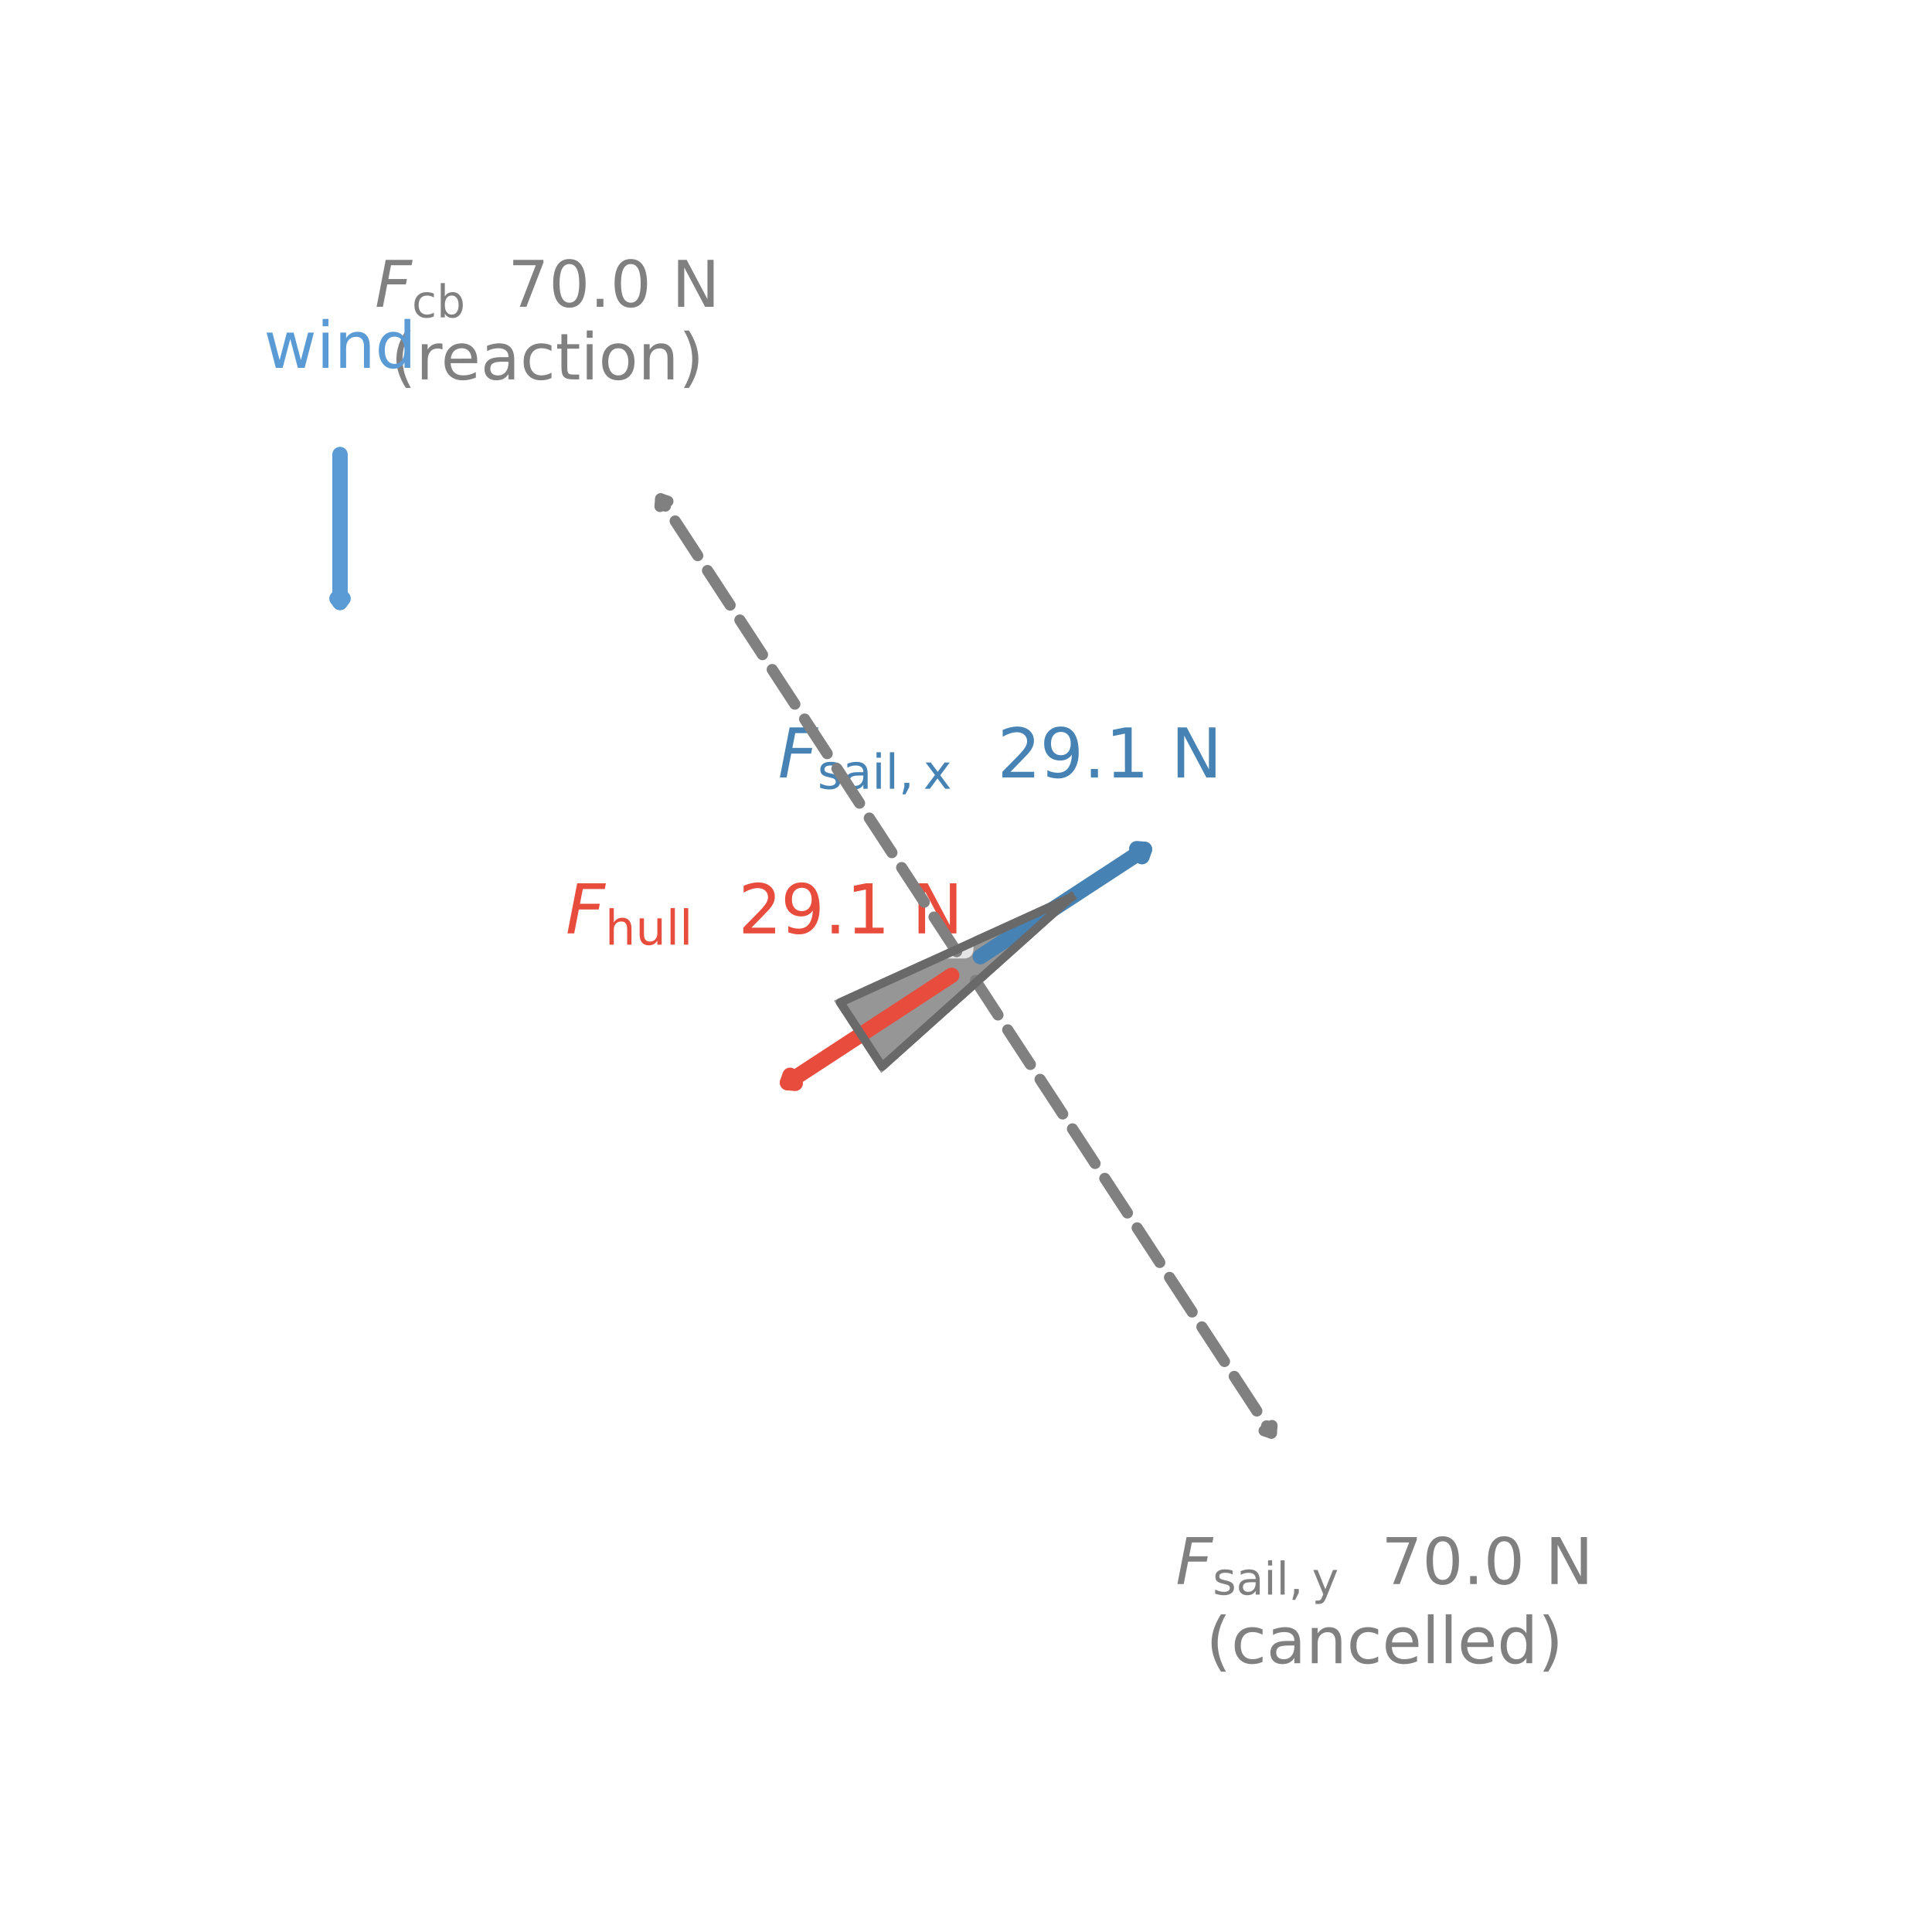
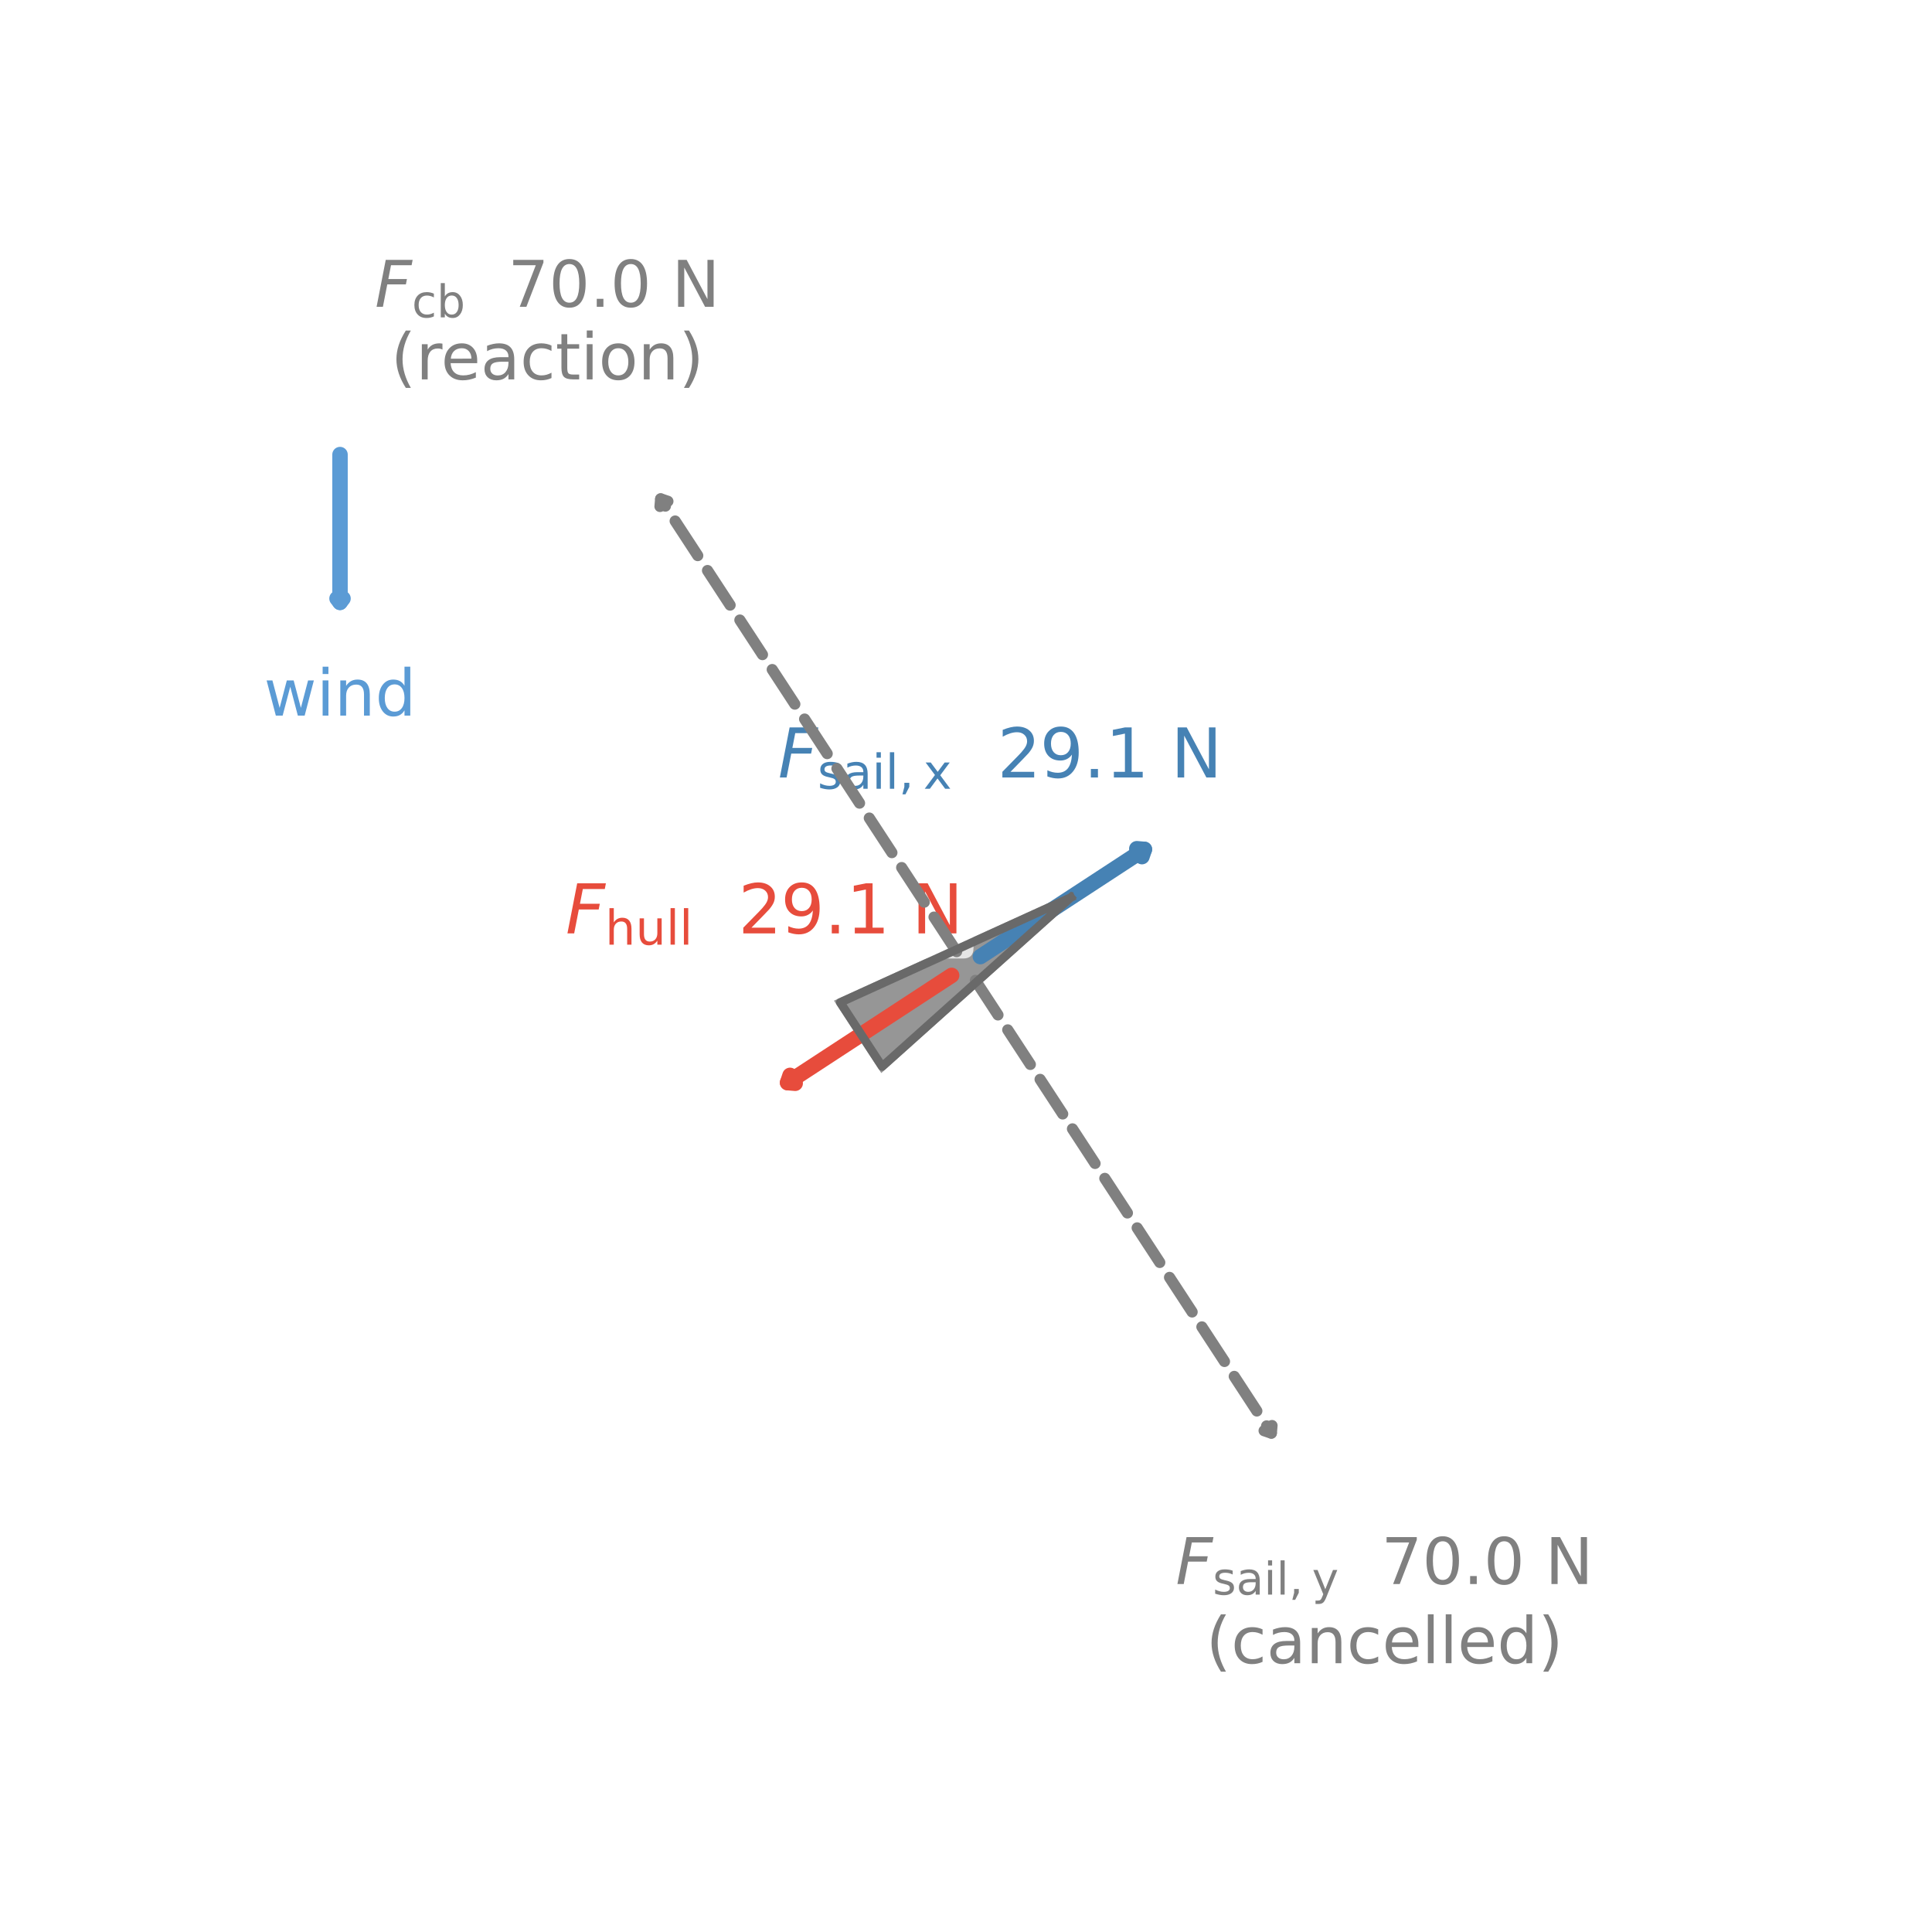
<svg xmlns="http://www.w3.org/2000/svg" xmlns:xlink="http://www.w3.org/1999/xlink" width="225.072pt" height="225.072pt" viewBox="0 0 225.072 225.072" version="1.1">
  <defs>
    <style type="text/css">*{stroke-linejoin: round; stroke-linecap: butt}</style>
  </defs>
  <g id="figure_1">
    <g id="patch_1">
      <path d="M 0 225.072  L 225.072 225.072  L 225.072 -0  L 0 -0  z " style="fill: #ffffff" />
    </g>
    <g id="axes_1">
      <g id="patch_2">
-         <path d="M 124.744 104.556  L 102.766 124.246  L 97.889 116.785  z " clip-path="url(#pf31131e75e)" style="fill: #696969; opacity: 0.7; stroke: #696969; stroke-linejoin: miter" />
+         <path d="M 124.744 104.556  L 102.766 124.246  L 97.889 116.785  z " clip-path="url(#pf4ee043d40)" style="fill: #696969; opacity: 0.7; stroke: #696969; stroke-linejoin: miter" />
      </g>
      <g id="patch_3">
        <path d="M 114.209 111.442  Q 124.375 104.798 133.321 98.95  " style="fill: none; stroke: #4682b4; stroke-width: 1.8; stroke-linecap: round" />
        <path d="M 132.434 98.873  L 133.321 98.95  L 133.036 99.794  " style="fill: none; stroke: #4682b4; stroke-width: 1.8; stroke-linecap: round" />
      </g>
      <g id="text_1">
        <g id="patch_4">
          <path d="M 90.636 93.838  L 142.396 93.838  Q 143.596 93.838 143.596 92.638  L 143.596 84.638  Q 143.596 83.438 142.396 83.438  L 90.636 83.438  Q 89.436 83.438 89.436 84.638  L 89.436 92.638  Q 89.436 93.838 90.636 93.838  z " style="fill: #ffffff; opacity: 0.75" />
        </g>
        <g style="fill: #4682b4" transform="translate(90.63586 90.63832) scale(0.08 -0.08)">
          <defs>
            <path id="DejaVuSans-Oblique-46" d="M 1081 4666  L 3756 4666  L 3653 4134  L 1606 4134  L 1338 2759  L 3188 2759  L 3084 2228  L 1234 2228  L 800 0  L 172 0  L 1081 4666  z " transform="scale(0.015625)" />
            <path id="DejaVuSans-73" d="M 2834 3397  L 2834 2853  Q 2591 2978 2328 3040  Q 2066 3103 1784 3103  Q 1356 3103 1142 2972  Q 928 2841 928 2578  Q 928 2378 1081 2264  Q 1234 2150 1697 2047  L 1894 2003  Q 2506 1872 2764 1633  Q 3022 1394 3022 966  Q 3022 478 2636 193  Q 2250 -91 1575 -91  Q 1294 -91 989 -36  Q 684 19 347 128  L 347 722  Q 666 556 975 473  Q 1284 391 1588 391  Q 1994 391 2212 530  Q 2431 669 2431 922  Q 2431 1156 2273 1281  Q 2116 1406 1581 1522  L 1381 1569  Q 847 1681 609 1914  Q 372 2147 372 2553  Q 372 3047 722 3315  Q 1072 3584 1716 3584  Q 2034 3584 2315 3537  Q 2597 3491 2834 3397  z " transform="scale(0.015625)" />
            <path id="DejaVuSans-61" d="M 2194 1759  Q 1497 1759 1228 1600  Q 959 1441 959 1056  Q 959 750 1161 570  Q 1363 391 1709 391  Q 2188 391 2477 730  Q 2766 1069 2766 1631  L 2766 1759  L 2194 1759  z M 3341 1997  L 3341 0  L 2766 0  L 2766 531  Q 2569 213 2275 61  Q 1981 -91 1556 -91  Q 1019 -91 701 211  Q 384 513 384 1019  Q 384 1609 779 1909  Q 1175 2209 1959 2209  L 2766 2209  L 2766 2266  Q 2766 2663 2505 2880  Q 2244 3097 1772 3097  Q 1472 3097 1187 3025  Q 903 2953 641 2809  L 641 3341  Q 956 3463 1253 3523  Q 1550 3584 1831 3584  Q 2591 3584 2966 3190  Q 3341 2797 3341 1997  z " transform="scale(0.015625)" />
            <path id="DejaVuSans-69" d="M 603 3500  L 1178 3500  L 1178 0  L 603 0  L 603 3500  z M 603 4863  L 1178 4863  L 1178 4134  L 603 4134  L 603 4863  z " transform="scale(0.015625)" />
            <path id="DejaVuSans-6c" d="M 603 4863  L 1178 4863  L 1178 0  L 603 0  L 603 4863  z " transform="scale(0.015625)" />
            <path id="DejaVuSans-2c" d="M 750 794  L 1409 794  L 1409 256  L 897 -744  L 494 -744  L 750 256  L 750 794  z " transform="scale(0.015625)" />
            <path id="DejaVuSans-78" d="M 3513 3500  L 2247 1797  L 3578 0  L 2900 0  L 1881 1375  L 863 0  L 184 0  L 1544 1831  L 300 3500  L 978 3500  L 1906 2253  L 2834 3500  L 3513 3500  z " transform="scale(0.015625)" />
            <path id="DejaVuSans-20" transform="scale(0.015625)" />
            <path id="DejaVuSans-32" d="M 1228 531  L 3431 531  L 3431 0  L 469 0  L 469 531  Q 828 903 1448 1529  Q 2069 2156 2228 2338  Q 2531 2678 2651 2914  Q 2772 3150 2772 3378  Q 2772 3750 2511 3984  Q 2250 4219 1831 4219  Q 1534 4219 1204 4116  Q 875 4013 500 3803  L 500 4441  Q 881 4594 1212 4672  Q 1544 4750 1819 4750  Q 2544 4750 2975 4387  Q 3406 4025 3406 3419  Q 3406 3131 3298 2873  Q 3191 2616 2906 2266  Q 2828 2175 2409 1742  Q 1991 1309 1228 531  z " transform="scale(0.015625)" />
            <path id="DejaVuSans-39" d="M 703 97  L 703 672  Q 941 559 1184 500  Q 1428 441 1663 441  Q 2288 441 2617 861  Q 2947 1281 2994 2138  Q 2813 1869 2534 1725  Q 2256 1581 1919 1581  Q 1219 1581 811 2004  Q 403 2428 403 3163  Q 403 3881 828 4315  Q 1253 4750 1959 4750  Q 2769 4750 3195 4129  Q 3622 3509 3622 2328  Q 3622 1225 3098 567  Q 2575 -91 1691 -91  Q 1453 -91 1209 -44  Q 966 3 703 97  z M 1959 2075  Q 2384 2075 2632 2365  Q 2881 2656 2881 3163  Q 2881 3666 2632 3958  Q 2384 4250 1959 4250  Q 1534 4250 1286 3958  Q 1038 3666 1038 3163  Q 1038 2656 1286 2365  Q 1534 2075 1959 2075  z " transform="scale(0.015625)" />
            <path id="DejaVuSans-2e" d="M 684 794  L 1344 794  L 1344 0  L 684 0  L 684 794  z " transform="scale(0.015625)" />
            <path id="DejaVuSans-31" d="M 794 531  L 1825 531  L 1825 4091  L 703 3866  L 703 4441  L 1819 4666  L 2450 4666  L 2450 531  L 3481 531  L 3481 0  L 794 0  L 794 531  z " transform="scale(0.015625)" />
            <path id="DejaVuSans-4e" d="M 628 4666  L 1478 4666  L 3547 763  L 3547 4666  L 4159 4666  L 4159 0  L 3309 0  L 1241 3903  L 1241 0  L 628 0  L 628 4666  z " transform="scale(0.015625)" />
          </defs>
          <use xlink:href="#DejaVuSans-Oblique-46" transform="translate(0 0.78125)" />
          <use xlink:href="#DejaVuSans-73" transform="translate(57.51953 -15.625) scale(0.7)" />
          <use xlink:href="#DejaVuSans-61" transform="translate(93.98926 -15.625) scale(0.7)" />
          <use xlink:href="#DejaVuSans-69" transform="translate(136.8848 -15.625) scale(0.7)" />
          <use xlink:href="#DejaVuSans-6c" transform="translate(156.333 -15.625) scale(0.7)" />
          <use xlink:href="#DejaVuSans-2c" transform="translate(175.7812 -15.625) scale(0.7)" />
          <use xlink:href="#DejaVuSans-78" transform="translate(211.6699 -15.625) scale(0.7)" />
          <use xlink:href="#DejaVuSans-20" transform="translate(255.8301 0.78125)" />
          <use xlink:href="#DejaVuSans-20" transform="translate(287.6172 0.78125)" />
          <use xlink:href="#DejaVuSans-32" transform="translate(319.4043 0.78125)" />
          <use xlink:href="#DejaVuSans-39" transform="translate(381.2773 0.78125)" />
          <use xlink:href="#DejaVuSans-2e" transform="translate(444.9004 0.78125)" />
          <use xlink:href="#DejaVuSans-31" transform="translate(476.6875 0.78125)" />
          <use xlink:href="#DejaVuSans-20" transform="translate(540.3105 0.78125)" />
          <use xlink:href="#DejaVuSans-4e" transform="translate(572.0977 0.78125)" />
        </g>
      </g>
      <g id="patch_5">
        <path d="M 110.863 113.63  Q 100.697 120.274 91.751 126.122  " style="fill: none; stroke: #e74c3c; stroke-width: 1.8; stroke-linecap: round" />
        <path d="M 92.638 126.199  L 91.751 126.122  L 92.036 125.278  " style="fill: none; stroke: #e74c3c; stroke-width: 1.8; stroke-linecap: round" />
      </g>
      <g id="text_2">
        <g id="patch_6">
          <path d="M 65.89 111.662  L 112.21 111.662  Q 113.41 111.662 113.41 110.462  L 113.41 102.72  Q 113.41 101.52 112.21 101.52  L 65.89 101.52  Q 64.69 101.52 64.69 102.72  L 64.69 110.462  Q 64.69 111.662 65.89 111.662  z " style="fill: #ffffff; opacity: 0.75" />
        </g>
        <g style="fill: #e74c3c" transform="translate(65.88994 108.7985) scale(0.08 -0.08)">
          <defs>
            <path id="DejaVuSans-68" d="M 3513 2113  L 3513 0  L 2938 0  L 2938 2094  Q 2938 2591 2744 2837  Q 2550 3084 2163 3084  Q 1697 3084 1428 2787  Q 1159 2491 1159 1978  L 1159 0  L 581 0  L 581 4863  L 1159 4863  L 1159 2956  Q 1366 3272 1645 3428  Q 1925 3584 2291 3584  Q 2894 3584 3203 3211  Q 3513 2838 3513 2113  z " transform="scale(0.015625)" />
            <path id="DejaVuSans-75" d="M 544 1381  L 544 3500  L 1119 3500  L 1119 1403  Q 1119 906 1312 657  Q 1506 409 1894 409  Q 2359 409 2629 706  Q 2900 1003 2900 1516  L 2900 3500  L 3475 3500  L 3475 0  L 2900 0  L 2900 538  Q 2691 219 2414 64  Q 2138 -91 1772 -91  Q 1169 -91 856 284  Q 544 659 544 1381  z M 1991 3584  L 1991 3584  z " transform="scale(0.015625)" />
          </defs>
          <use xlink:href="#DejaVuSans-Oblique-46" transform="translate(0 0.78125)" />
          <use xlink:href="#DejaVuSans-68" transform="translate(57.51953 -15.625) scale(0.7)" />
          <use xlink:href="#DejaVuSans-75" transform="translate(101.8848 -15.625) scale(0.7)" />
          <use xlink:href="#DejaVuSans-6c" transform="translate(146.25 -15.625) scale(0.7)" />
          <use xlink:href="#DejaVuSans-6c" transform="translate(165.6982 -15.625) scale(0.7)" />
          <use xlink:href="#DejaVuSans-20" transform="translate(187.8809 0.78125)" />
          <use xlink:href="#DejaVuSans-20" transform="translate(219.668 0.78125)" />
          <use xlink:href="#DejaVuSans-32" transform="translate(251.4551 0.78125)" />
          <use xlink:href="#DejaVuSans-39" transform="translate(313.3281 0.78125)" />
          <use xlink:href="#DejaVuSans-2e" transform="translate(376.9512 0.78125)" />
          <use xlink:href="#DejaVuSans-31" transform="translate(408.7383 0.78125)" />
          <use xlink:href="#DejaVuSans-20" transform="translate(472.3613 0.78125)" />
          <use xlink:href="#DejaVuSans-4e" transform="translate(504.1484 0.78125)" />
        </g>
      </g>
      <g id="patch_7">
        <path d="M 113.629 114.209  Q 131.156 141.023 148.107 166.957  " style="fill: none; stroke-dasharray: 4.81,2.08; stroke-dashoffset: 0; stroke: #808080; stroke-width: 1.3; stroke-linecap: round" />
        <path d="M 148.185 166.07  L 148.107 166.957  L 147.264 166.672  " style="fill: none; stroke-dasharray: 4.81,2.08; stroke-dashoffset: 0; stroke: #808080; stroke-width: 1.3; stroke-linecap: round" />
      </g>
      <g id="text_3">
        <g id="patch_8">
          <path d="M 136.964 196.442  L 185.639 196.442  Q 186.764 196.442 186.764 195.317  L 186.764 178.203  Q 186.764 177.078 185.639 177.078  L 136.964 177.078  Q 135.839 177.078 135.839 178.203  L 135.839 195.317  Q 135.839 196.442 136.964 196.442  z " style="fill: #ffffff; opacity: 0.8" />
        </g>
        <g style="fill: #808080" transform="translate(136.964 184.5936) scale(0.075 -0.075)">
          <defs>
            <path id="DejaVuSans-79" d="M 2059 -325  Q 1816 -950 1584 -1140  Q 1353 -1331 966 -1331  L 506 -1331  L 506 -850  L 844 -850  Q 1081 -850 1212 -737  Q 1344 -625 1503 -206  L 1606 56  L 191 3500  L 800 3500  L 1894 763  L 2988 3500  L 3597 3500  L 2059 -325  z " transform="scale(0.015625)" />
            <path id="DejaVuSans-37" d="M 525 4666  L 3525 4666  L 3525 4397  L 1831 0  L 1172 0  L 2766 4134  L 525 4134  L 525 4666  z " transform="scale(0.015625)" />
            <path id="DejaVuSans-30" d="M 2034 4250  Q 1547 4250 1301 3770  Q 1056 3291 1056 2328  Q 1056 1369 1301 889  Q 1547 409 2034 409  Q 2525 409 2770 889  Q 3016 1369 3016 2328  Q 3016 3291 2770 3770  Q 2525 4250 2034 4250  z M 2034 4750  Q 2819 4750 3233 4129  Q 3647 3509 3647 2328  Q 3647 1150 3233 529  Q 2819 -91 2034 -91  Q 1250 -91 836 529  Q 422 1150 422 2328  Q 422 3509 836 4129  Q 1250 4750 2034 4750  z " transform="scale(0.015625)" />
          </defs>
          <use xlink:href="#DejaVuSans-Oblique-46" transform="translate(0 0.78125)" />
          <use xlink:href="#DejaVuSans-73" transform="translate(57.51953 -15.625) scale(0.7)" />
          <use xlink:href="#DejaVuSans-61" transform="translate(93.98926 -15.625) scale(0.7)" />
          <use xlink:href="#DejaVuSans-69" transform="translate(136.8848 -15.625) scale(0.7)" />
          <use xlink:href="#DejaVuSans-6c" transform="translate(156.333 -15.625) scale(0.7)" />
          <use xlink:href="#DejaVuSans-2c" transform="translate(175.7812 -15.625) scale(0.7)" />
          <use xlink:href="#DejaVuSans-79" transform="translate(211.6699 -15.625) scale(0.7)" />
          <use xlink:href="#DejaVuSans-20" transform="translate(255.8301 0.78125)" />
          <use xlink:href="#DejaVuSans-20" transform="translate(287.6172 0.78125)" />
          <use xlink:href="#DejaVuSans-37" transform="translate(319.4043 0.78125)" />
          <use xlink:href="#DejaVuSans-30" transform="translate(383.0273 0.78125)" />
          <use xlink:href="#DejaVuSans-2e" transform="translate(446.6504 0.78125)" />
          <use xlink:href="#DejaVuSans-30" transform="translate(478.4375 0.78125)" />
          <use xlink:href="#DejaVuSans-20" transform="translate(542.0605 0.78125)" />
          <use xlink:href="#DejaVuSans-4e" transform="translate(573.8477 0.78125)" />
        </g>
        <g style="fill: #808080" transform="translate(140.4978 193.7572) scale(0.075 -0.075)">
          <defs>
            <path id="DejaVuSans-28" d="M 1984 4856  Q 1566 4138 1362 3434  Q 1159 2731 1159 2009  Q 1159 1288 1364 580  Q 1569 -128 1984 -844  L 1484 -844  Q 1016 -109 783 600  Q 550 1309 550 2009  Q 550 2706 781 3412  Q 1013 4119 1484 4856  L 1984 4856  z " transform="scale(0.015625)" />
            <path id="DejaVuSans-63" d="M 3122 3366  L 3122 2828  Q 2878 2963 2633 3030  Q 2388 3097 2138 3097  Q 1578 3097 1268 2742  Q 959 2388 959 1747  Q 959 1106 1268 751  Q 1578 397 2138 397  Q 2388 397 2633 464  Q 2878 531 3122 666  L 3122 134  Q 2881 22 2623 -34  Q 2366 -91 2075 -91  Q 1284 -91 818 406  Q 353 903 353 1747  Q 353 2603 823 3093  Q 1294 3584 2113 3584  Q 2378 3584 2631 3529  Q 2884 3475 3122 3366  z " transform="scale(0.015625)" />
            <path id="DejaVuSans-6e" d="M 3513 2113  L 3513 0  L 2938 0  L 2938 2094  Q 2938 2591 2744 2837  Q 2550 3084 2163 3084  Q 1697 3084 1428 2787  Q 1159 2491 1159 1978  L 1159 0  L 581 0  L 581 3500  L 1159 3500  L 1159 2956  Q 1366 3272 1645 3428  Q 1925 3584 2291 3584  Q 2894 3584 3203 3211  Q 3513 2838 3513 2113  z " transform="scale(0.015625)" />
            <path id="DejaVuSans-65" d="M 3597 1894  L 3597 1613  L 953 1613  Q 991 1019 1311 708  Q 1631 397 2203 397  Q 2534 397 2845 478  Q 3156 559 3463 722  L 3463 178  Q 3153 47 2828 -22  Q 2503 -91 2169 -91  Q 1331 -91 842 396  Q 353 884 353 1716  Q 353 2575 817 3079  Q 1281 3584 2069 3584  Q 2775 3584 3186 3129  Q 3597 2675 3597 1894  z M 3022 2063  Q 3016 2534 2758 2815  Q 2500 3097 2075 3097  Q 1594 3097 1305 2825  Q 1016 2553 972 2059  L 3022 2063  z " transform="scale(0.015625)" />
            <path id="DejaVuSans-64" d="M 2906 2969  L 2906 4863  L 3481 4863  L 3481 0  L 2906 0  L 2906 525  Q 2725 213 2448 61  Q 2172 -91 1784 -91  Q 1150 -91 751 415  Q 353 922 353 1747  Q 353 2572 751 3078  Q 1150 3584 1784 3584  Q 2172 3584 2448 3432  Q 2725 3281 2906 2969  z M 947 1747  Q 947 1113 1208 752  Q 1469 391 1925 391  Q 2381 391 2643 752  Q 2906 1113 2906 1747  Q 2906 2381 2643 2742  Q 2381 3103 1925 3103  Q 1469 3103 1208 2742  Q 947 2381 947 1747  z " transform="scale(0.015625)" />
            <path id="DejaVuSans-29" d="M 513 4856  L 1013 4856  Q 1481 4119 1714 3412  Q 1947 2706 1947 2009  Q 1947 1309 1714 600  Q 1481 -109 1013 -844  L 513 -844  Q 928 -128 1133 580  Q 1338 1288 1338 2009  Q 1338 2731 1133 3434  Q 928 4138 513 4856  z " transform="scale(0.015625)" />
          </defs>
          <use xlink:href="#DejaVuSans-28" />
          <use xlink:href="#DejaVuSans-63" transform="translate(39.01367 0)" />
          <use xlink:href="#DejaVuSans-61" transform="translate(93.99414 0)" />
          <use xlink:href="#DejaVuSans-6e" transform="translate(155.2734 0)" />
          <use xlink:href="#DejaVuSans-63" transform="translate(218.6523 0)" />
          <use xlink:href="#DejaVuSans-65" transform="translate(273.6328 0)" />
          <use xlink:href="#DejaVuSans-6c" transform="translate(335.1562 0)" />
          <use xlink:href="#DejaVuSans-6c" transform="translate(362.9395 0)" />
          <use xlink:href="#DejaVuSans-65" transform="translate(390.7227 0)" />
          <use xlink:href="#DejaVuSans-64" transform="translate(452.2461 0)" />
          <use xlink:href="#DejaVuSans-29" transform="translate(515.7227 0)" />
        </g>
      </g>
      <g id="patch_9">
        <path d="M 111.443 110.863  Q 93.916 84.049 76.965 58.115  " style="fill: none; stroke-dasharray: 4.81,2.08; stroke-dashoffset: 0; stroke: #808080; stroke-width: 1.3; stroke-linecap: round" />
        <path d="M 76.887 59.002  L 76.965 58.115  L 77.808 58.4  " style="fill: none; stroke-dasharray: 4.81,2.08; stroke-dashoffset: 0; stroke: #808080; stroke-width: 1.3; stroke-linecap: round" />
      </g>
      <g id="text_4">
        <g id="patch_10">
          <path d="M 43.671 46.883  L 83.871 46.883  Q 84.996 46.883 84.996 45.758  L 84.996 30.101  Q 84.996 28.976 83.871 28.976  L 43.671 28.976  Q 42.546 28.976 42.546 30.101  L 42.546 45.758  Q 42.546 46.883 43.671 46.883  z " style="fill: #ffffff; opacity: 0.8" />
        </g>
        <g style="fill: #808080" transform="translate(43.6705 35.79961) scale(0.075 -0.075)">
          <defs>
            <path id="DejaVuSans-62" d="M 3116 1747  Q 3116 2381 2855 2742  Q 2594 3103 2138 3103  Q 1681 3103 1420 2742  Q 1159 2381 1159 1747  Q 1159 1113 1420 752  Q 1681 391 2138 391  Q 2594 391 2855 752  Q 3116 1113 3116 1747  z M 1159 2969  Q 1341 3281 1617 3432  Q 1894 3584 2278 3584  Q 2916 3584 3314 3078  Q 3713 2572 3713 1747  Q 3713 922 3314 415  Q 2916 -91 2278 -91  Q 1894 -91 1617 61  Q 1341 213 1159 525  L 1159 0  L 581 0  L 581 4863  L 1159 4863  L 1159 2969  z " transform="scale(0.015625)" />
          </defs>
          <use xlink:href="#DejaVuSans-Oblique-46" transform="translate(0 0.78125)" />
          <use xlink:href="#DejaVuSans-63" transform="translate(57.51953 -15.625) scale(0.7)" />
          <use xlink:href="#DejaVuSans-62" transform="translate(96.00586 -15.625) scale(0.7)" />
          <use xlink:href="#DejaVuSans-20" transform="translate(143.1738 0.78125)" />
          <use xlink:href="#DejaVuSans-20" transform="translate(174.9609 0.78125)" />
          <use xlink:href="#DejaVuSans-37" transform="translate(206.748 0.78125)" />
          <use xlink:href="#DejaVuSans-30" transform="translate(270.3711 0.78125)" />
          <use xlink:href="#DejaVuSans-2e" transform="translate(333.9941 0.78125)" />
          <use xlink:href="#DejaVuSans-30" transform="translate(365.7812 0.78125)" />
          <use xlink:href="#DejaVuSans-20" transform="translate(429.4043 0.78125)" />
          <use xlink:href="#DejaVuSans-4e" transform="translate(461.1914 0.78125)" />
        </g>
        <g style="fill: #808080" transform="translate(45.53671 44.19797) scale(0.075 -0.075)">
          <defs>
            <path id="DejaVuSans-72" d="M 2631 2963  Q 2534 3019 2420 3045  Q 2306 3072 2169 3072  Q 1681 3072 1420 2755  Q 1159 2438 1159 1844  L 1159 0  L 581 0  L 581 3500  L 1159 3500  L 1159 2956  Q 1341 3275 1631 3429  Q 1922 3584 2338 3584  Q 2397 3584 2469 3576  Q 2541 3569 2628 3553  L 2631 2963  z " transform="scale(0.015625)" />
            <path id="DejaVuSans-74" d="M 1172 4494  L 1172 3500  L 2356 3500  L 2356 3053  L 1172 3053  L 1172 1153  Q 1172 725 1289 603  Q 1406 481 1766 481  L 2356 481  L 2356 0  L 1766 0  Q 1100 0 847 248  Q 594 497 594 1153  L 594 3053  L 172 3053  L 172 3500  L 594 3500  L 594 4494  L 1172 4494  z " transform="scale(0.015625)" />
            <path id="DejaVuSans-6f" d="M 1959 3097  Q 1497 3097 1228 2736  Q 959 2375 959 1747  Q 959 1119 1226 758  Q 1494 397 1959 397  Q 2419 397 2687 759  Q 2956 1122 2956 1747  Q 2956 2369 2687 2733  Q 2419 3097 1959 3097  z M 1959 3584  Q 2709 3584 3137 3096  Q 3566 2609 3566 1747  Q 3566 888 3137 398  Q 2709 -91 1959 -91  Q 1206 -91 779 398  Q 353 888 353 1747  Q 353 2609 779 3096  Q 1206 3584 1959 3584  z " transform="scale(0.015625)" />
          </defs>
          <use xlink:href="#DejaVuSans-28" />
          <use xlink:href="#DejaVuSans-72" transform="translate(39.01367 0)" />
          <use xlink:href="#DejaVuSans-65" transform="translate(77.87695 0)" />
          <use xlink:href="#DejaVuSans-61" transform="translate(139.4004 0)" />
          <use xlink:href="#DejaVuSans-63" transform="translate(200.6797 0)" />
          <use xlink:href="#DejaVuSans-74" transform="translate(255.6602 0)" />
          <use xlink:href="#DejaVuSans-69" transform="translate(294.8691 0)" />
          <use xlink:href="#DejaVuSans-6f" transform="translate(322.6523 0)" />
          <use xlink:href="#DejaVuSans-6e" transform="translate(383.834 0)" />
          <use xlink:href="#DejaVuSans-29" transform="translate(447.2129 0)" />
        </g>
      </g>
      <g id="patch_11">
        <path d="M 39.611 52.957  Q 39.611 62.299 39.611 70.174  " style="fill: none; stroke: #5b9bd5; stroke-width: 1.8; stroke-linecap: round" />
        <path d="M 39.961 69.724  L 39.611 70.174  L 39.261 69.724  " style="fill: none; stroke: #5b9bd5; stroke-width: 1.8; stroke-linecap: round" />
      </g>
      <g id="text_5">
-         <g style="fill: #5b9bd5" transform="translate(30.74526 42.85218) scale(0.075 -0.075)">
+         <g style="fill: #5b9bd5" transform="translate(30.74526 83.36603) scale(0.075 -0.075)">
          <defs>
            <path id="DejaVuSans-77" d="M 269 3500  L 844 3500  L 1563 769  L 2278 3500  L 2956 3500  L 3675 769  L 4391 3500  L 4966 3500  L 4050 0  L 3372 0  L 2619 2869  L 1863 0  L 1184 0  L 269 3500  z " transform="scale(0.015625)" />
          </defs>
          <use xlink:href="#DejaVuSans-77" />
          <use xlink:href="#DejaVuSans-69" transform="translate(81.78711 0)" />
          <use xlink:href="#DejaVuSans-6e" transform="translate(109.5703 0)" />
          <use xlink:href="#DejaVuSans-64" transform="translate(172.9492 0)" />
        </g>
      </g>
      <g id="line2d_1">
-         <path d="M 124.744 104.556  L 102.766 124.246  L 97.889 116.785  L 124.744 104.556  " clip-path="url(#pf31131e75e)" style="fill: none; stroke: #696969; stroke-linecap: square" />
+         <path d="M 124.744 104.556  L 102.766 124.246  L 97.889 116.785  L 124.744 104.556  " clip-path="url(#pf4ee043d40)" style="fill: none; stroke: #696969; stroke-linecap: square" />
      </g>
    </g>
  </g>
  <defs>
-     <clipPath id="pf31131e75e">
+     <clipPath id="pf4ee043d40">
      <rect x="7.2" y="7.2" width="210.672" height="210.672" />
    </clipPath>
  </defs>
</svg>
